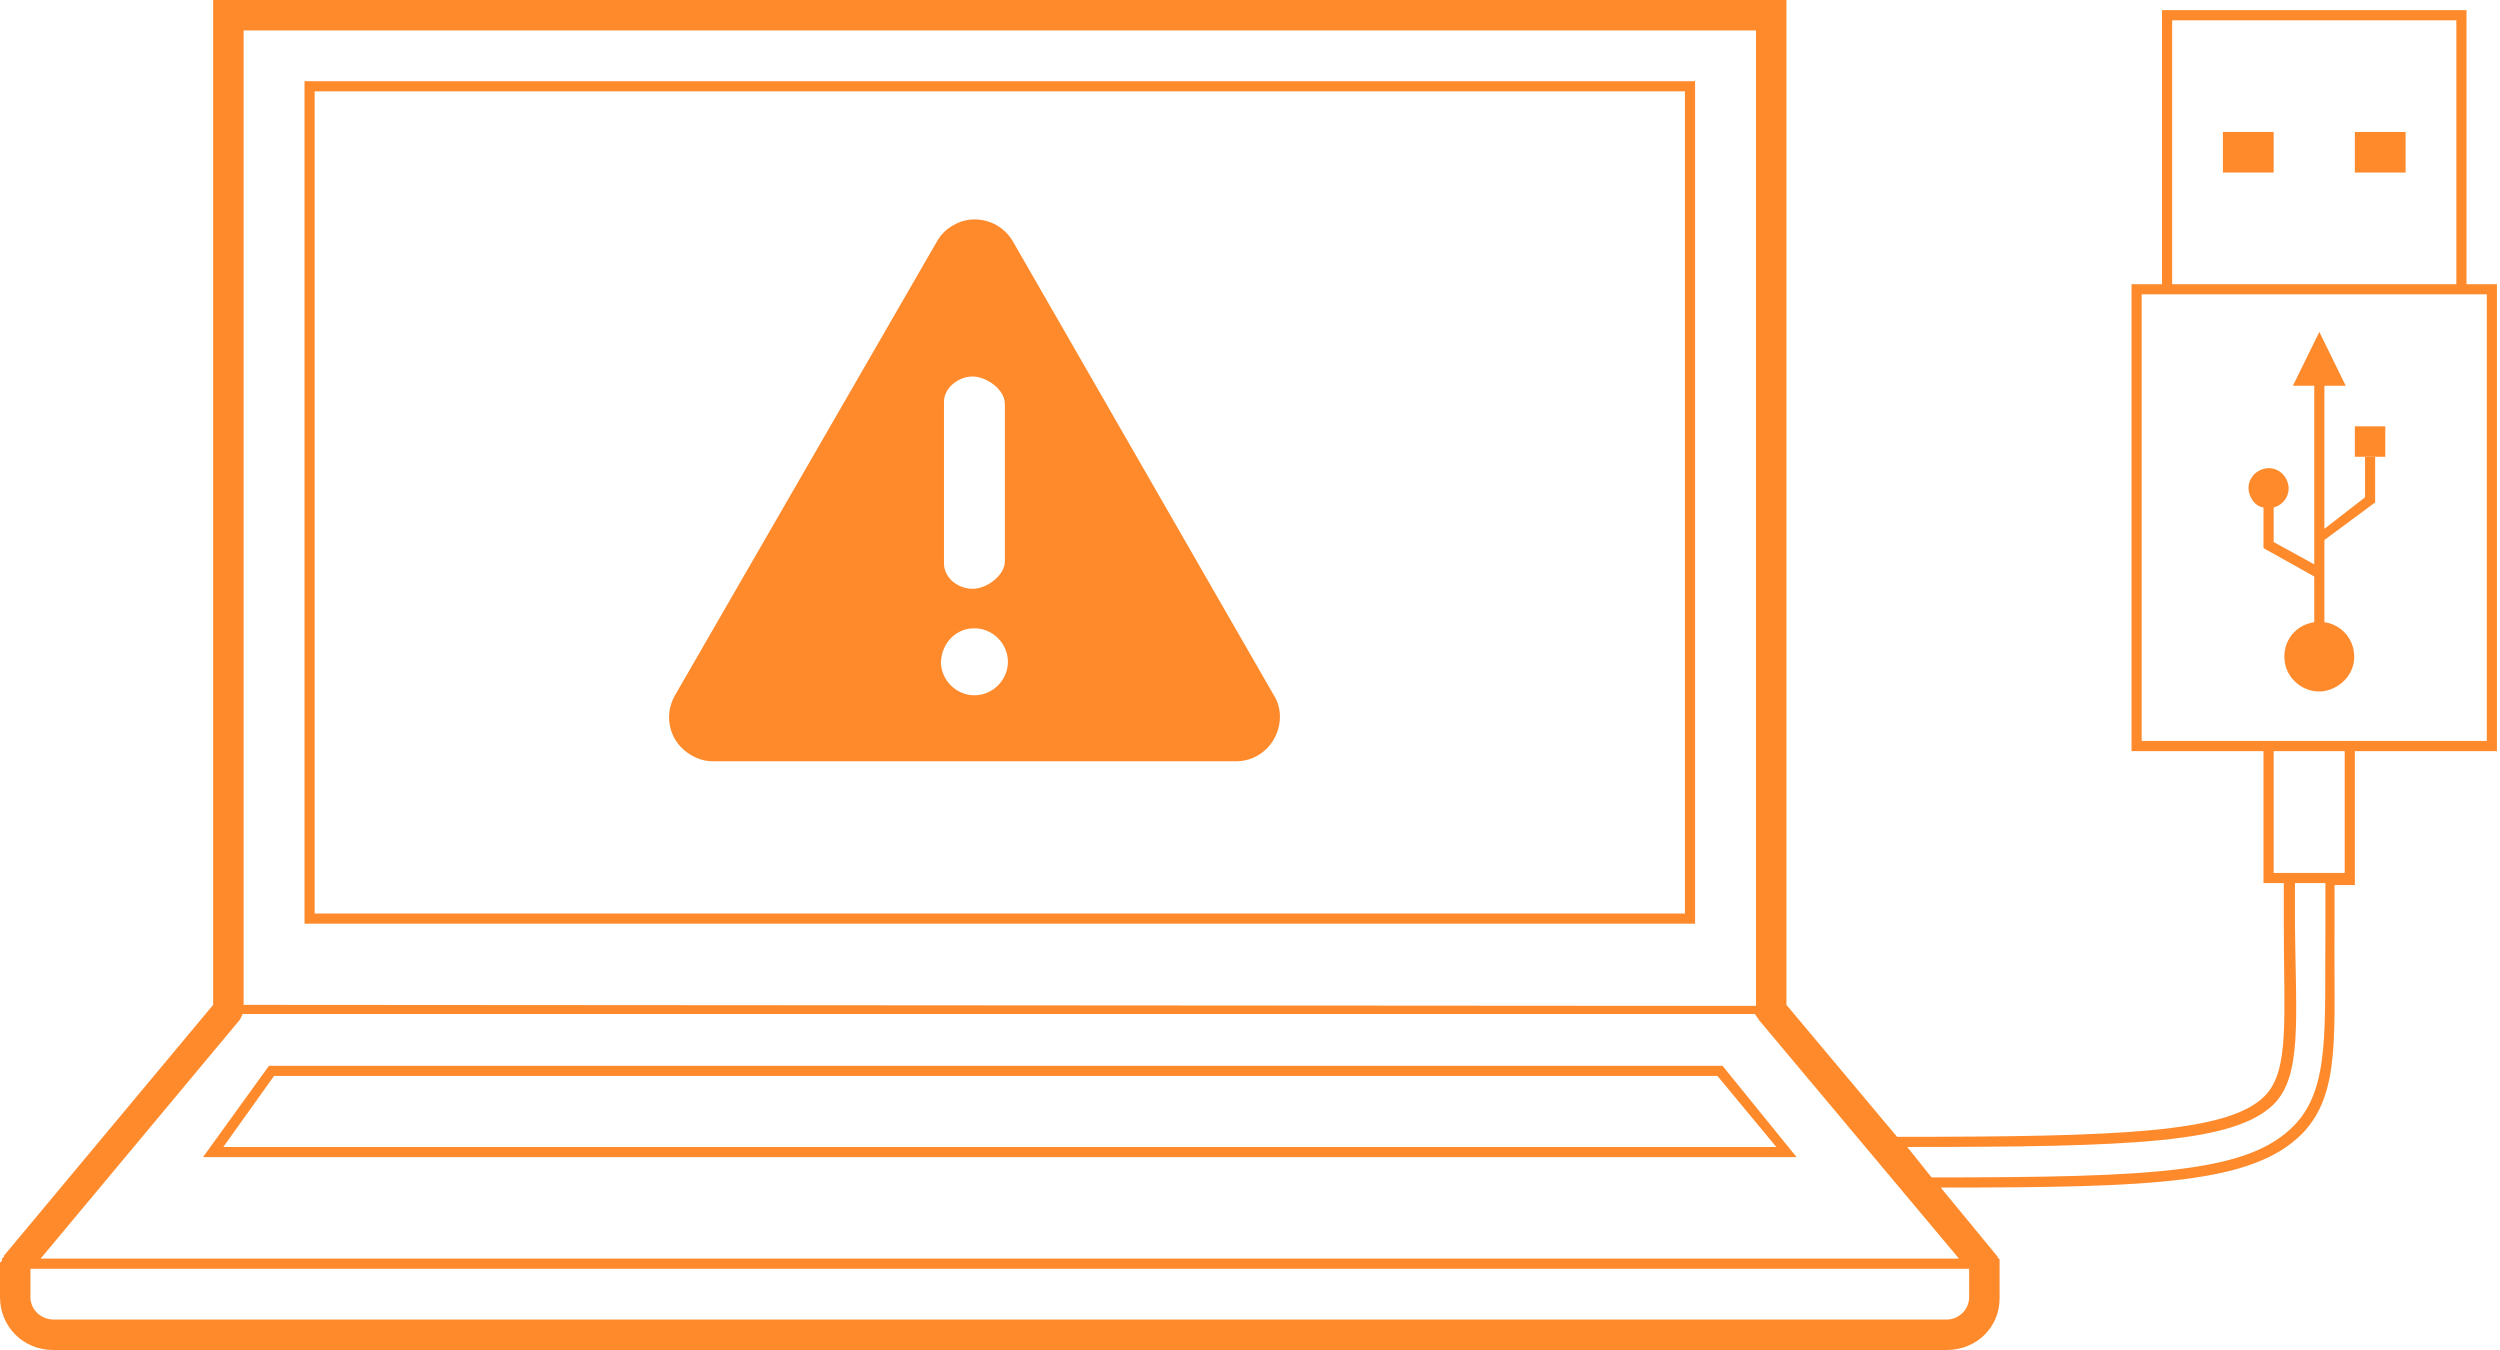
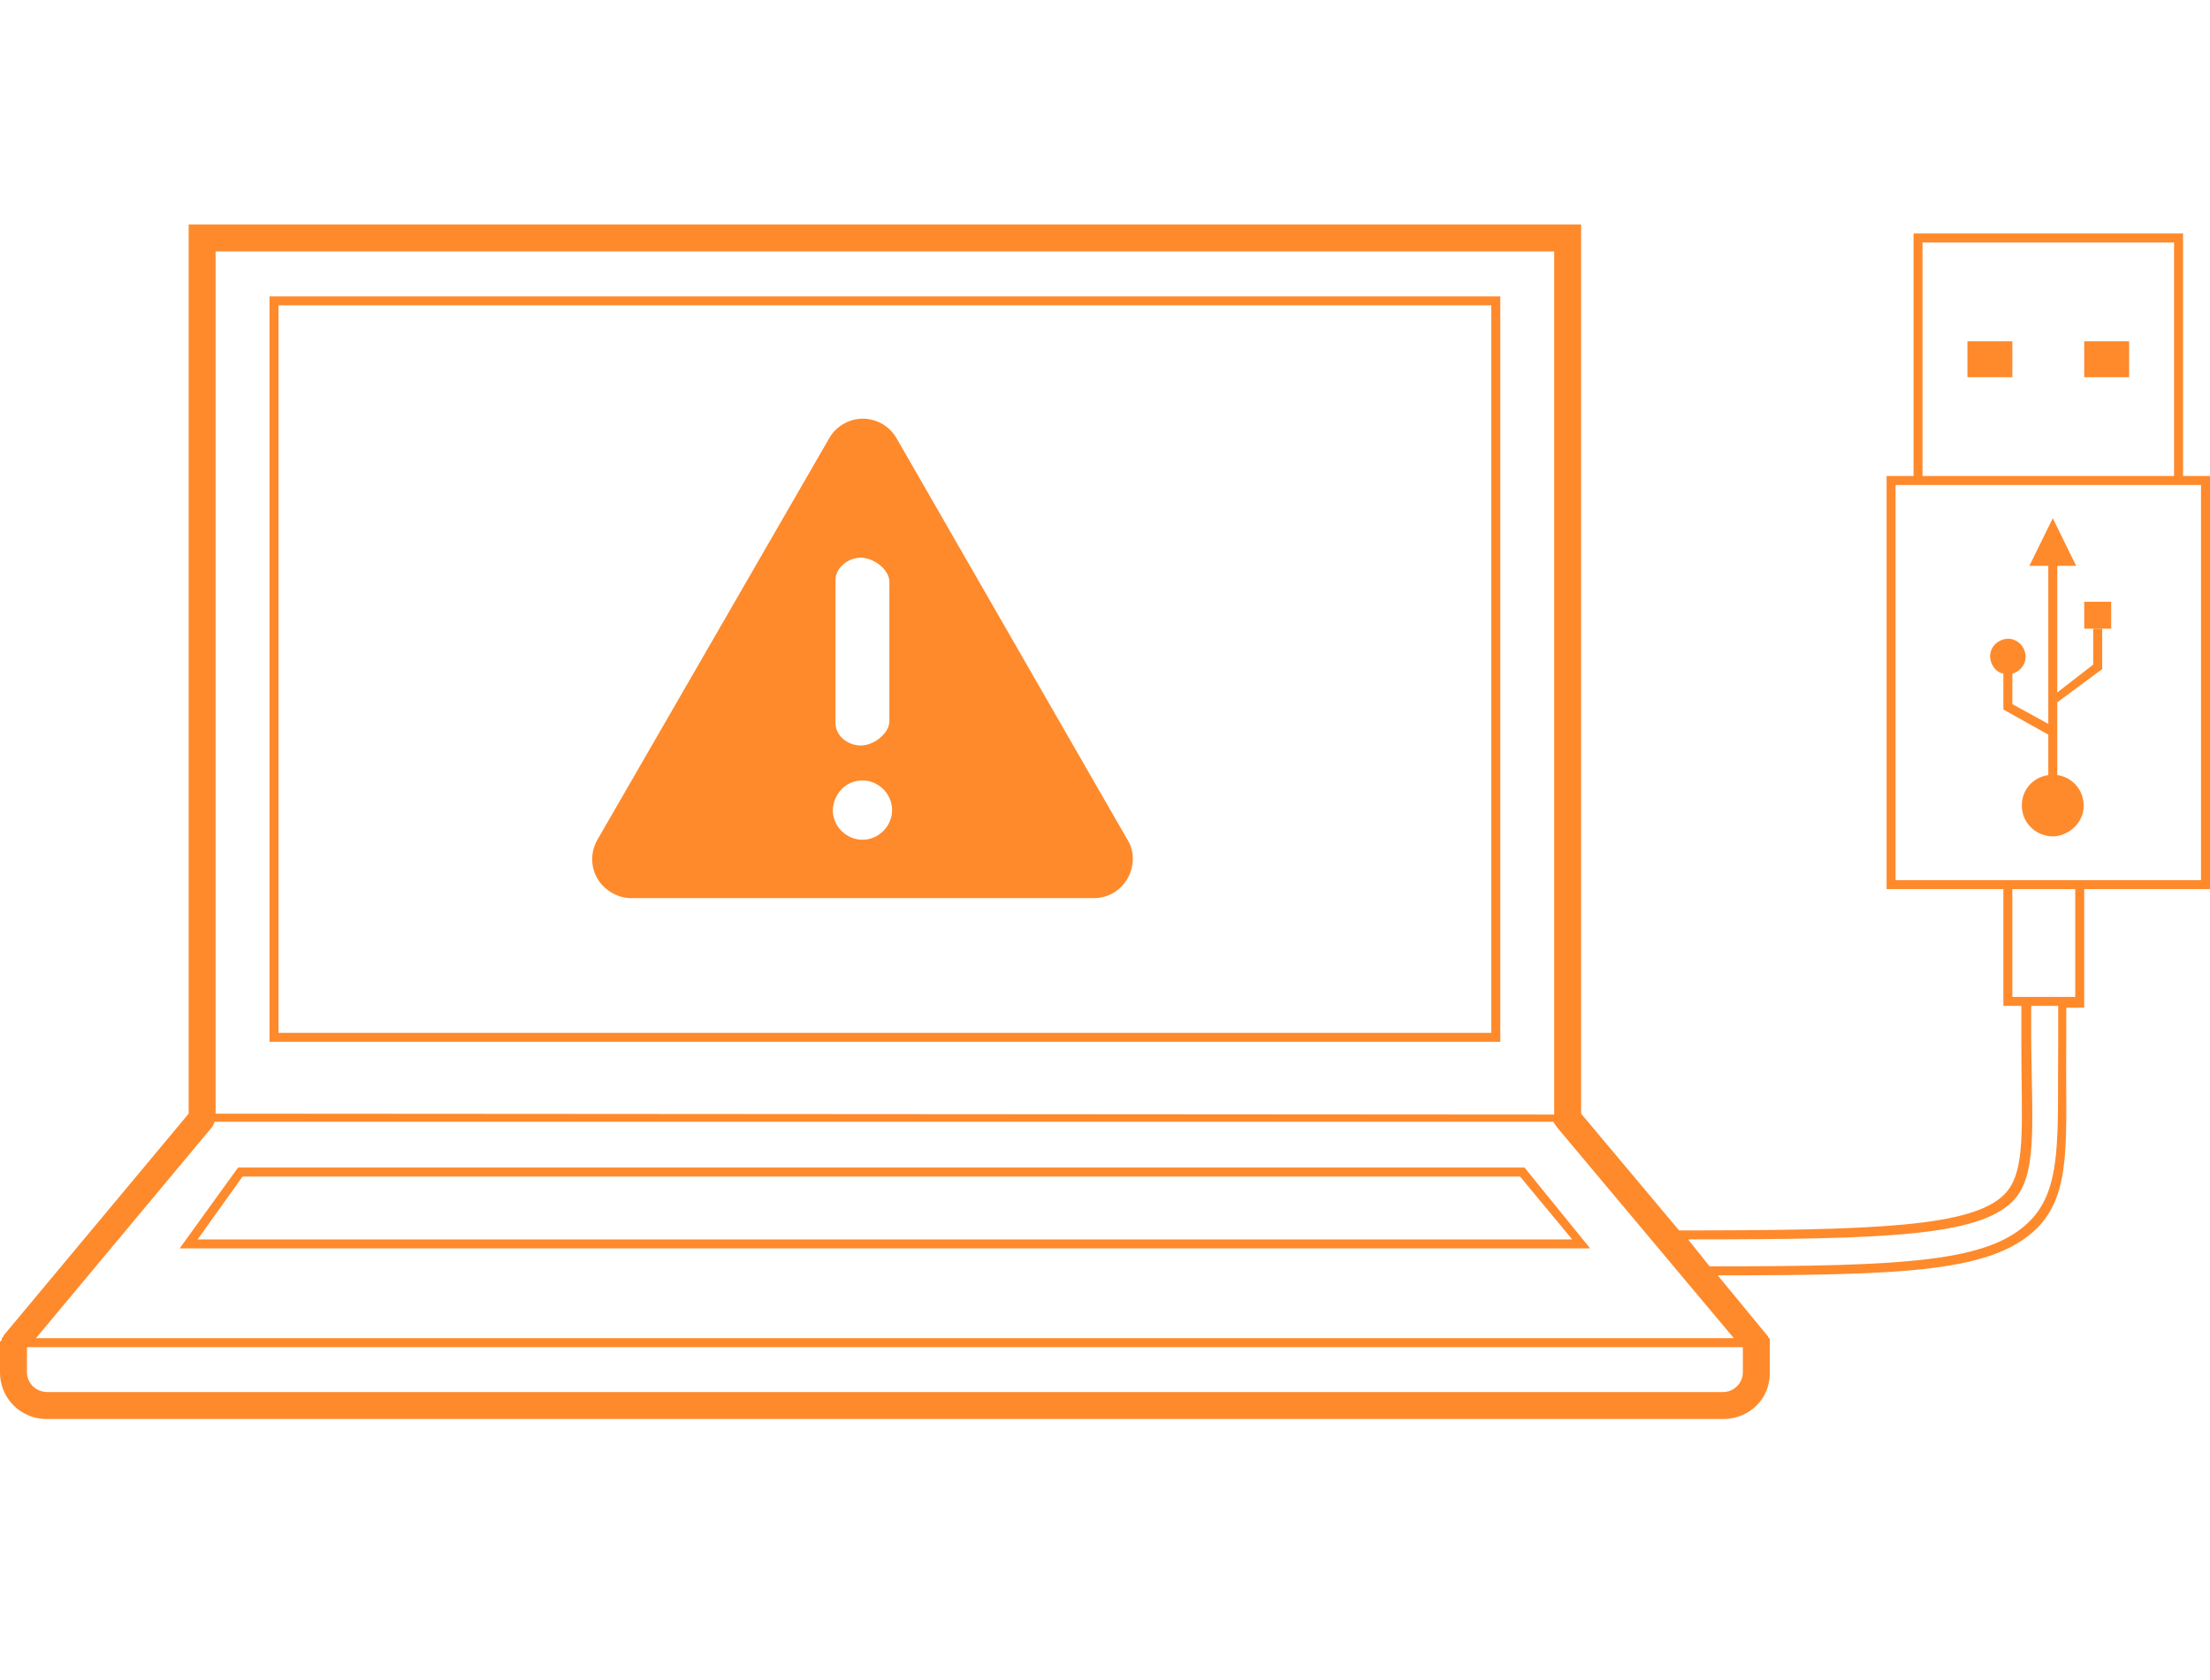
- <svg xmlns="http://www.w3.org/2000/svg" version="1.1" id="Layer_1" x="0px" y="0px" viewBox="0 0 246.3 133" style="enable-background:new 0 0 246.3 133;" xml:space="preserve">
-   <style type="text/css">
+ <svg xmlns="http://www.w3.org/2000/svg" version="1.1" id="Layer_1" x="0px" y="0px" viewBox="0 0 246 187" xml:space="preserve" width="246" height="187">
+   <defs id="defs41" />
+   <style type="text/css" id="style2">
	.st0{fill:none;}
	.st1{fill:#FE8A2C;}
</style>
-   <g id="Layer_2_00000021817144326228441150000002826262044571688597_">
+   <g id="Layer_2_00000021817144326228441150000002826262044571688597_" transform="translate(0,25)">
    <g id="device_access_error">
-       <path class="st0" d="M29.9,8.5h137v82.1h-137C29.9,90.6,29.9,8.5,29.9,8.5z" />
-       <path class="st0" d="M66.5,68.4l25.8-44.8c1.2-2.1,3.9-2.8,5.9-1.6c0.7,0.4,1.2,0.9,1.6,1.6l25.8,44.8c1.2,2.1,0.5,4.7-1.6,5.9    c-0.7,0.4-1.4,0.6-2.2,0.6H70.2c-2.4,0-4.3-2-4.3-4.4C65.9,69.8,66.1,69.1,66.5,68.4z" />
-       <path class="st0" d="M96,68.4c1.8,0,3.3-1.5,3.3-3.3c0-1.8-1.5-3.3-3.3-3.3s-3.3,1.5-3.3,3.3l0,0C92.8,67,94.2,68.4,96,68.4z" />
-       <path class="st0" d="M229.6,87.6h-3c0,1.2,0,2.4,0,3.6c0,9.2,0.1,14.8-2.7,17.6c-3.8,3.9-14.1,3.9-36.4,3.9l2.5,3    c22,0,31.5-0.2,36-4.8c3.7-3.7,3.6-9.7,3.6-19.8C229.6,90,229.6,88.8,229.6,87.6z" />
-       <polygon class="st0" points="175.5,113.1 169.4,105.9 27.2,105.9 21.9,113.1   " />
-       <path class="st0" d="M95.3,58.8c1.5,0,3.4-1.2,3.4-2.7l0,0V39c0-1.5-1.9-2.7-3.4-2.7s-2,1.2-2,2.7v17.1    C93.3,57.6,93.8,58.8,95.3,58.8z" />
-       <path class="st0" d="M26.7,104.9h143.2l7.8,9.2H20L26.7,104.9z" />
-       <path class="st0" d="M242.6,28.8H211v44.3h34.2V28.8H242.6L242.6,28.8z M234.9,44.9h-3.4v-3.4h3.4V44.9z" />
-       <path class="st1" d="M167,8H30v83h137V8z M166,90H31V9h135V90z" />
-       <path class="st1" d="M246,28h-3V1h-30v27h-3v46h13v13h2l0,0c0,1.2,0,3,0,4.1v0.2c0,9,0.6,14.2-1.9,16.7c-3.6,3.6-14.3,4-36.2,4    L176,99V0H21v99L0.4,123.7c0,0,0,0,0,0.1l-0.1,0.1L0.2,124v0.1v0.1L0,124.4c0,0,0,0.1,0,0.2s0,0,0,0.1v3.1c0,2.9,2.3,5.2,5.2,5.2    h186.6c2.9,0,5.2-2.2,5.2-5.1v-3.3c0-0.1,0-0.1,0-0.1v-0.1v-0.2v-0.1c0,0,0-0.1-0.1-0.1c0,0,0-0.1-0.1-0.1v-0.1l-5.6-6.8    c21.1,0,30.7-0.4,35.6-5.3c3.9-4,3.1-10,3.2-20.3v-0.2c0-1.1,0-2.7,0-3.9v-0.1h2V74h14L246,28z M23.6,100.5    c0.1-0.1,0.2-0.4,0.3-0.6h149c0.1,0.2,0.3,0.4,0.4,0.6L193,124H4L23.6,100.5z M173,3v96.1L24,99V3H173z M191.8,130H5.3    C4,130,3,129,3,127.8l0,0V125l0,0h191l0,0v2.8C194,129,193,130,191.8,130z M226,110.9c-4.5,4.6-13.6,5.1-35.7,5.1l-2.4-3    c22.3,0,32.2-0.4,36.1-4.2c2.8-2.8,2.2-8.3,2.1-17.6c0-1.1,0-2.9,0-4.2h3c0,1.2,0,3.1,0,4.3C229,101.3,229.6,107.2,226,110.9    L226,110.9z M214,2h28v26h-28V2z M231,86h-7V74h7V86z M245,73h-34V29h34V73z" />
-       <rect x="219" y="13" class="st1" width="5" height="4" />
-       <rect x="232" y="13" class="st1" width="5" height="4" />
-       <path class="st1" d="M233,49l-4,3.1V38h2.1l-2.6-5.3l-2.6,5.3h2.1v17.6l-4-2.2V50c1.1-0.3,1.7-1.4,1.4-2.4    c-0.3-1.1-1.4-1.7-2.4-1.4c-1.1,0.3-1.7,1.4-1.4,2.4c0.2,0.7,0.7,1.3,1.4,1.4v4l5,2.8v4.5c-2.1,0.3-3.4,2.3-2.8,4.4    c0.5,1.6,2.1,2.6,3.7,2.4c1.9-0.3,3.3-2,3-3.9c-0.2-1.5-1.4-2.7-2.9-2.9v-8.1l5-3.7V45h-1V49z" />
-       <rect x="232" y="42" class="st1" width="3" height="3" />
-       <path class="st1" d="M177,114l-7.3-9H26.5l-6.5,9H177z M27,106h142.2l5.8,7H22L27,106z" />
-       <path class="st1" d="M70.2,75h51.6c2.4,0,4.3-2,4.3-4.4c0-0.7-0.2-1.5-0.6-2.1L99.8,23.8c-1.2-2.1-3.9-2.8-5.9-1.6    c-0.7,0.4-1.2,0.9-1.6,1.6L66.5,68.5c-1.2,2.1-0.5,4.7,1.6,5.9C68.8,74.8,69.5,75,70.2,75z M93,39.6c0-1.5,1.6-2.6,3-2.5    c1.3,0.1,3,1.3,3,2.7v15.5c0,1.3-1.6,2.6-3,2.7c-1.5,0.1-3-1-3-2.5l0,0V39.6z M96,61.9c1.8,0,3.3,1.5,3.3,3.3s-1.5,3.3-3.3,3.3    s-3.3-1.5-3.3-3.3l0,0C92.8,63.3,94.2,61.9,96,61.9z" />
+       <path class="st0" d="m 29.9,8.5 h 137 v 82.1 h -137 c 0,0 0,-82.1 0,-82.1 z" id="path4" />
+       <path class="st0" d="M 66.5,68.4 92.3,23.6 c 1.2,-2.1 3.9,-2.8 5.9,-1.6 0.7,0.4 1.2,0.9 1.6,1.6 l 25.8,44.8 c 1.2,2.1 0.5,4.7 -1.6,5.9 -0.7,0.4 -1.4,0.6 -2.2,0.6 H 70.2 c -2.4,0 -4.3,-2 -4.3,-4.4 0,-0.7 0.2,-1.4 0.6,-2.1 z" id="path6" />
+       <path class="st0" d="m 96,68.4 c 1.8,0 3.3,-1.5 3.3,-3.3 0,-1.8 -1.5,-3.3 -3.3,-3.3 -1.8,0 -3.3,1.5 -3.3,3.3 v 0 c 0.1,1.9 1.5,3.3 3.3,3.3 z" id="path8" />
+       <path class="st0" d="m 229.6,87.6 h -3 c 0,1.2 0,2.4 0,3.6 0,9.2 0.1,14.8 -2.7,17.6 -3.8,3.9 -14.1,3.9 -36.4,3.9 l 2.5,3 c 22,0 31.5,-0.2 36,-4.8 3.7,-3.7 3.6,-9.7 3.6,-19.8 0,-1.1 0,-2.3 0,-3.5 z" id="path10" />
+       <polygon class="st0" points="175.5,113.1 169.4,105.9 27.2,105.9 21.9,113.1 " id="polygon12" />
+       <path class="st0" d="m 95.3,58.8 c 1.5,0 3.4,-1.2 3.4,-2.7 v 0 V 39 c 0,-1.5 -1.9,-2.7 -3.4,-2.7 -1.5,0 -2,1.2 -2,2.7 v 17.1 c 0,1.5 0.5,2.7 2,2.7 z" id="path14" />
+       <path class="st0" d="m 26.7,104.9 h 143.2 l 7.8,9.2 H 20 Z" id="path16" />
+       <path class="st0" d="M 242.6,28.8 H 211 v 44.3 h 34.2 V 28.8 Z m -7.7,16.1 h -3.4 v -3.4 h 3.4 z" id="path18" />
+       <path class="st1" d="M 167,8 H 30 v 83 h 137 z m -1,82 H 31 V 9 h 135 z" id="path20" />
+       <path class="st1" d="m 246,28 h -3 V 1 h -30 v 27 h -3 v 46 h 13 v 13 h 2 v 0 c 0,1.2 0,3 0,4.1 v 0.2 c 0,9 0.6,14.2 -1.9,16.7 -3.6,3.6 -14.3,4 -36.2,4 L 176,99 V 0 H 21 V 99 L 0.4,123.7 c 0,0 0,0 0,0.1 l -0.1,0.1 -0.1,0.1 v 0.1 0.1 L 0,124.4 c 0,0 0,0.1 0,0.2 0,0.1 0,0 0,0.1 v 3.1 c 0,2.9 2.3,5.2 5.2,5.2 h 186.6 c 2.9,0 5.2,-2.2 5.2,-5.1 v -3.3 c 0,-0.1 0,-0.1 0,-0.1 v -0.1 -0.2 -0.1 c 0,0 0,-0.1 -0.1,-0.1 0,0 0,-0.1 -0.1,-0.1 v -0.1 l -5.6,-6.8 c 21.1,0 30.7,-0.4 35.6,-5.3 3.9,-4 3.1,-10 3.2,-20.3 v -0.2 c 0,-1.1 0,-2.7 0,-3.9 v -0.1 h 2 V 74 h 14 z M 23.6,100.5 c 0.1,-0.1 0.2,-0.4 0.3,-0.6 h 149 c 0.1,0.2 0.3,0.4 0.4,0.6 L 193,124 H 4 Z M 173,3 V 99.1 L 24,99 V 3 Z m 18.8,127 H 5.3 C 4,130 3,129 3,127.8 v 0 -2.8 0 h 191 v 0 2.8 c 0,1.2 -1,2.2 -2.2,2.2 z M 226,110.9 c -4.5,4.6 -13.6,5.1 -35.7,5.1 l -2.4,-3 c 22.3,0 32.2,-0.4 36.1,-4.2 2.8,-2.8 2.2,-8.3 2.1,-17.6 0,-1.1 0,-2.9 0,-4.2 h 3 c 0,1.2 0,3.1 0,4.3 -0.1,10 0.5,15.9 -3.1,19.6 z M 214,2 h 28 v 26 h -28 z m 17,84 h -7 V 74 h 7 z M 245,73 H 211 V 29 h 34 z" id="path22" />
+       <rect x="219" y="13" class="st1" width="5" height="4" id="rect24" />
+       <rect x="232" y="13" class="st1" width="5" height="4" id="rect26" />
+       <path class="st1" d="m 233,49 -4,3.1 V 38 h 2.1 l -2.6,-5.3 -2.6,5.3 h 2.1 v 17.6 l -4,-2.2 V 50 c 1.1,-0.3 1.7,-1.4 1.4,-2.4 -0.3,-1.1 -1.4,-1.7 -2.4,-1.4 -1.1,0.3 -1.7,1.4 -1.4,2.4 0.2,0.7 0.7,1.3 1.4,1.4 v 4 l 5,2.8 v 4.5 c -2.1,0.3 -3.4,2.3 -2.8,4.4 0.5,1.6 2.1,2.6 3.7,2.4 1.9,-0.3 3.3,-2 3,-3.9 -0.2,-1.5 -1.4,-2.7 -2.9,-2.9 v -8.1 l 5,-3.7 V 45 h -1 z" id="path28" />
+       <rect x="232" y="42" class="st1" width="3" height="3" id="rect30" />
+       <path class="st1" d="m 177,114 -7.3,-9 H 26.5 L 20,114 Z M 27,106 h 142.2 l 5.8,7 H 22 Z" id="path32" />
+       <path class="st1" d="m 70.2,75 h 51.6 c 2.4,0 4.3,-2 4.3,-4.4 0,-0.7 -0.2,-1.5 -0.6,-2.1 L 99.8,23.8 c -1.2,-2.1 -3.9,-2.8 -5.9,-1.6 -0.7,0.4 -1.2,0.9 -1.6,1.6 L 66.5,68.5 c -1.2,2.1 -0.5,4.7 1.6,5.9 0.7,0.4 1.4,0.6 2.1,0.6 z M 93,39.6 c 0,-1.5 1.6,-2.6 3,-2.5 1.3,0.1 3,1.3 3,2.7 v 15.5 c 0,1.3 -1.6,2.6 -3,2.7 -1.5,0.1 -3,-1 -3,-2.5 v 0 z m 3,22.3 c 1.8,0 3.3,1.5 3.3,3.3 0,1.8 -1.5,3.3 -3.3,3.3 -1.8,0 -3.3,-1.5 -3.3,-3.3 v 0 c 0.1,-1.9 1.5,-3.3 3.3,-3.3 z" id="path34" />
    </g>
  </g>
</svg>
